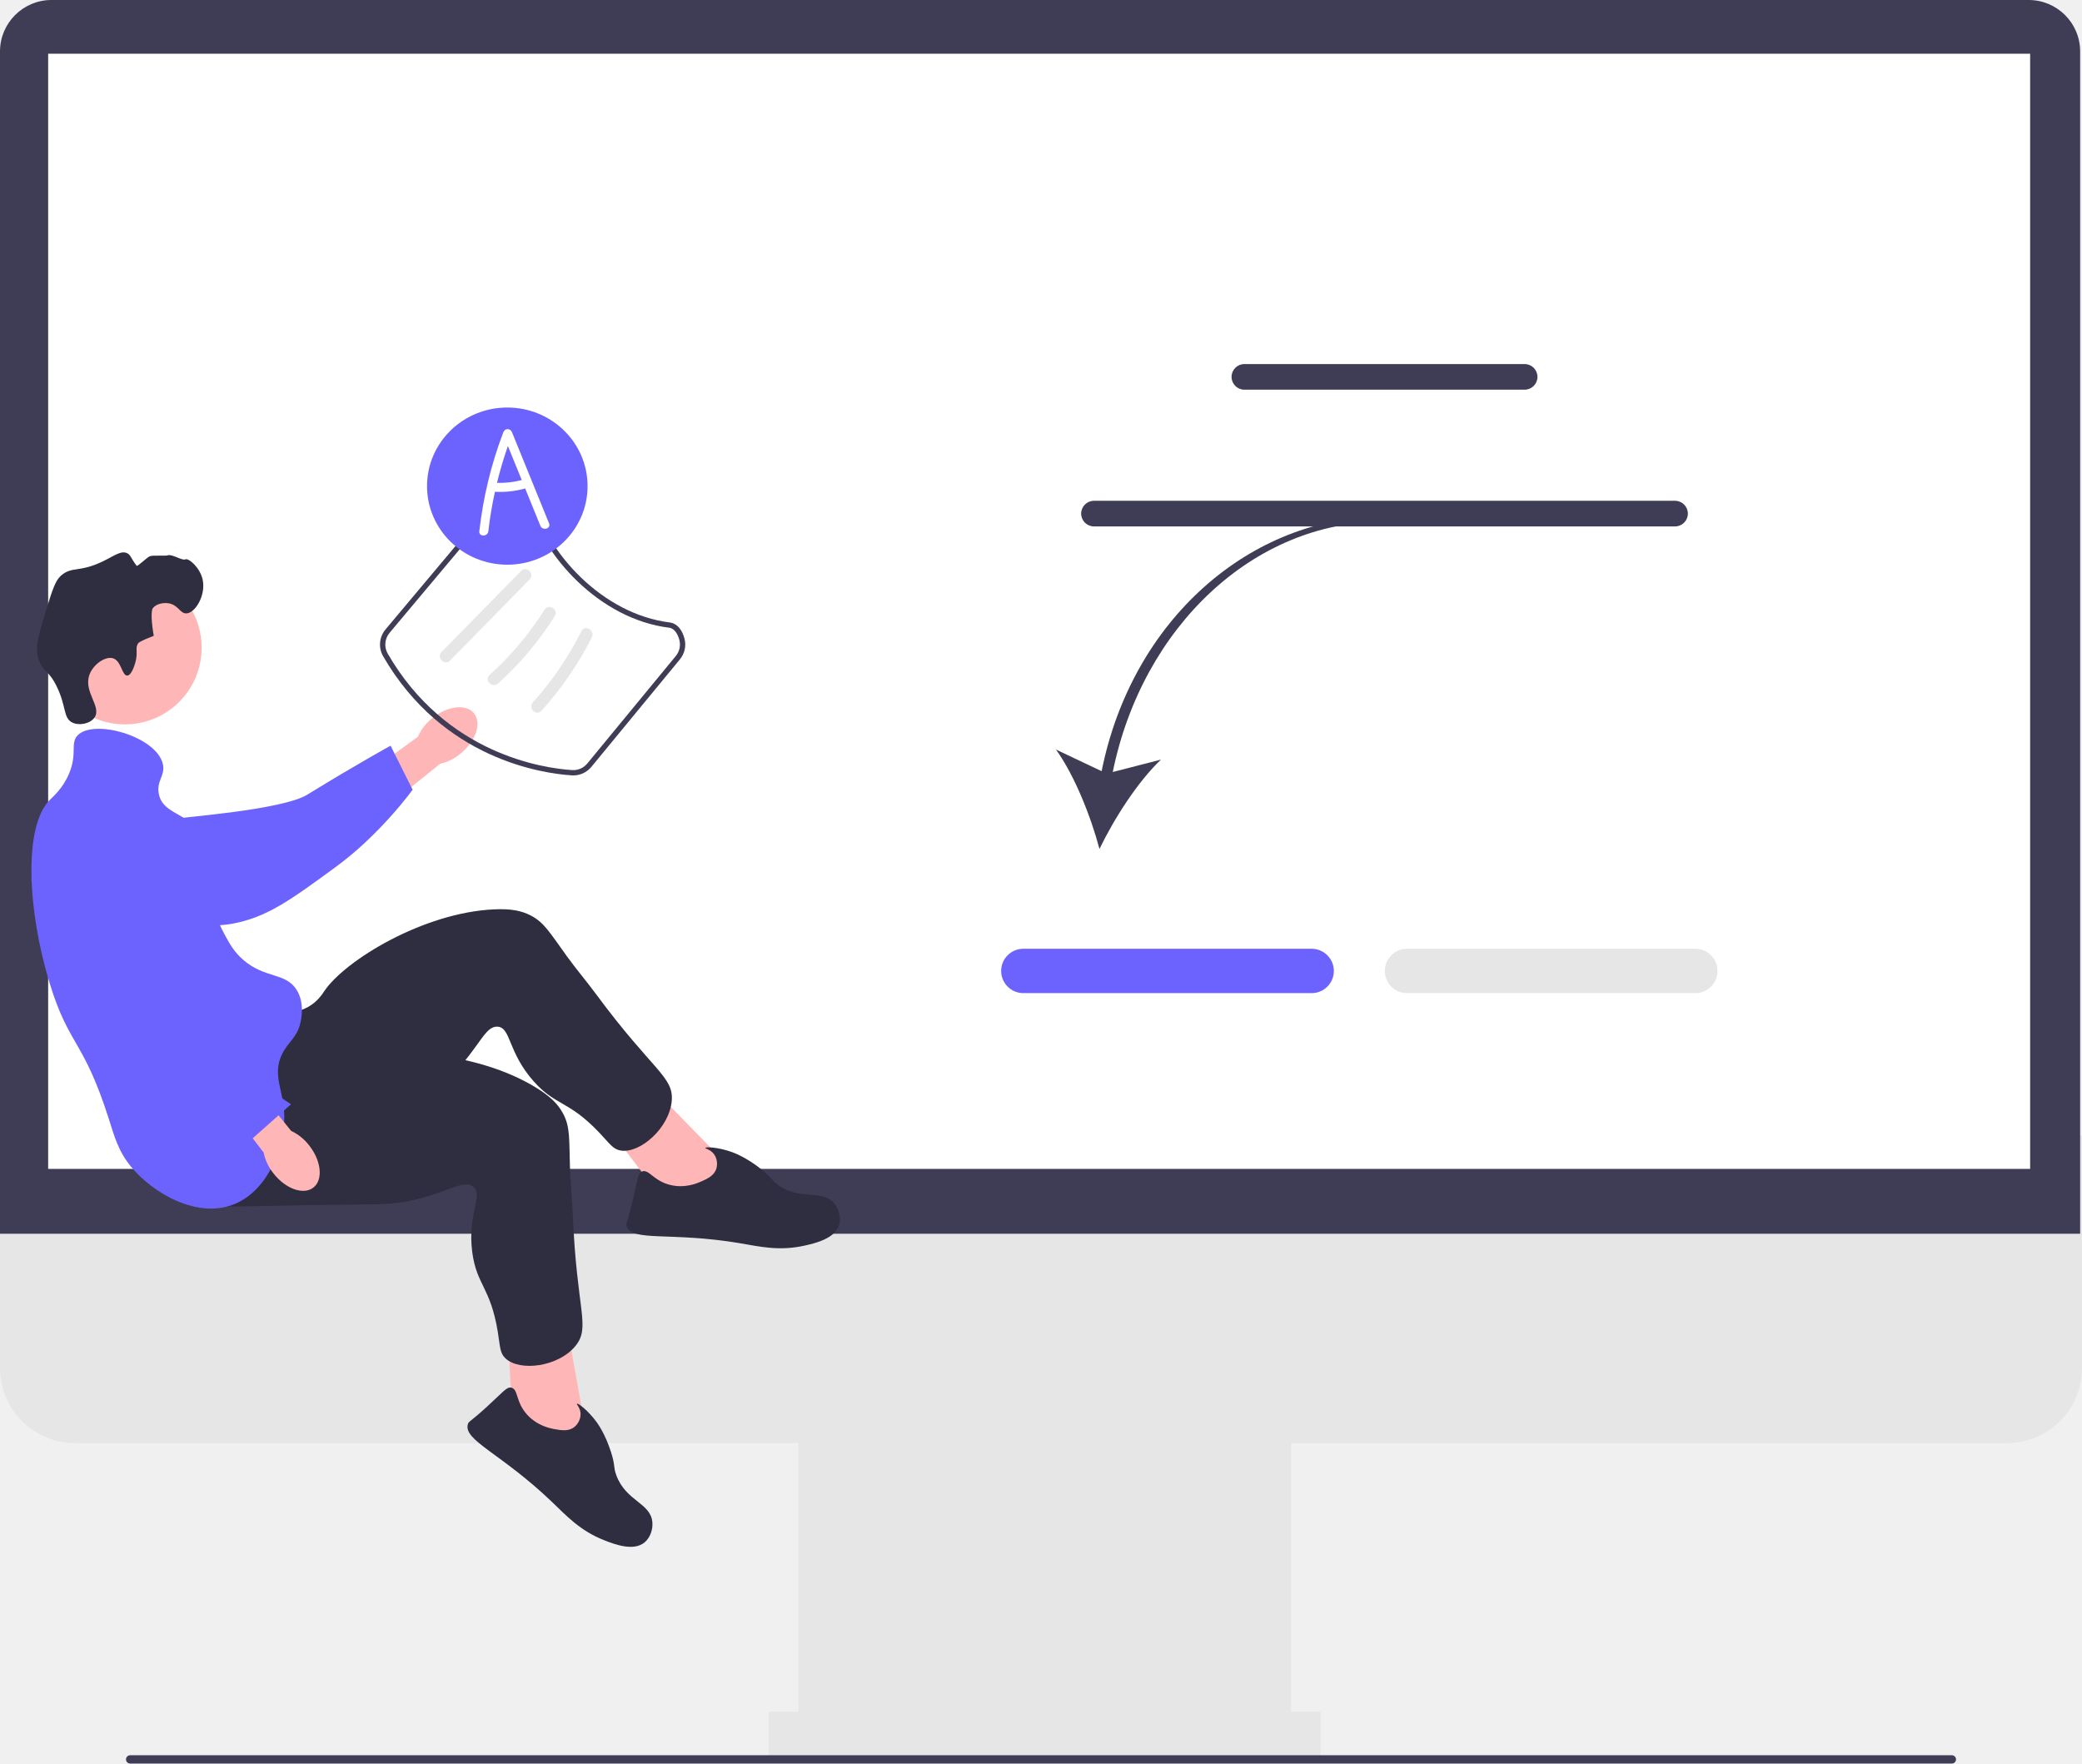
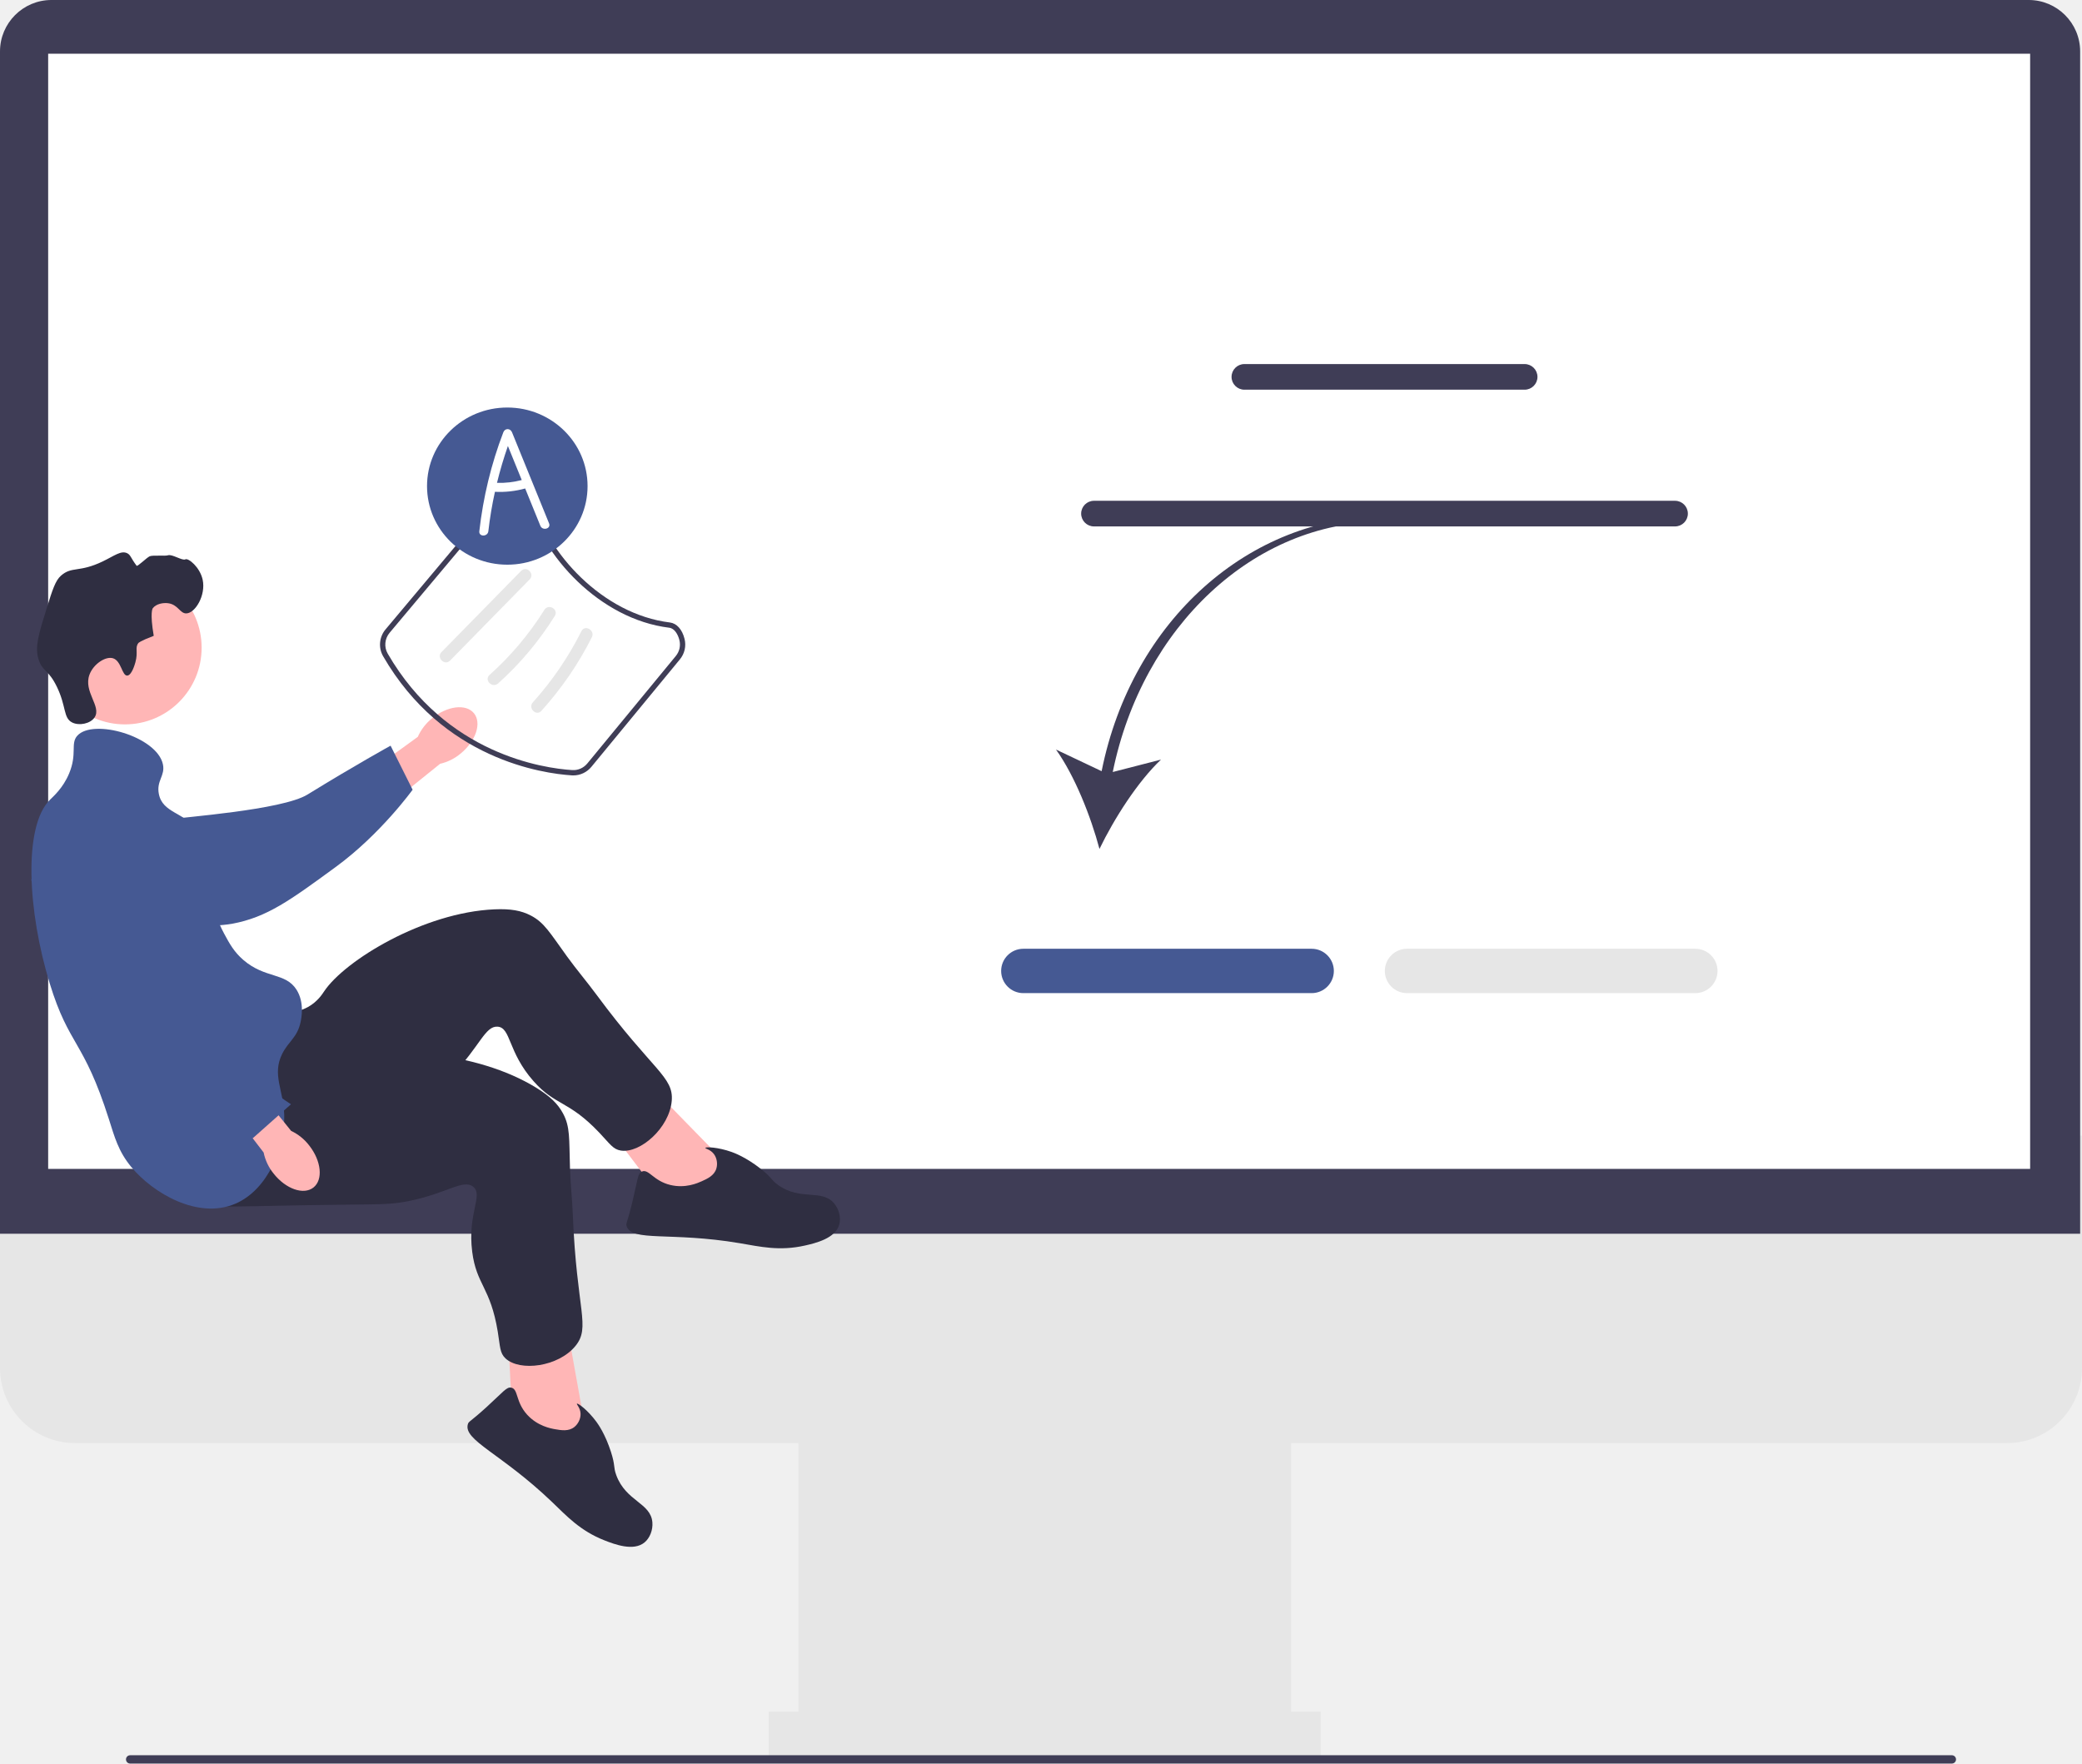
<svg xmlns="http://www.w3.org/2000/svg" width="596.912" height="505.575" viewBox="0 0 596.912 505.575" role="img" artist="Katerina Limpitsouni" source="https://undraw.co/">
  <g>
    <path d="M575.427,413.696H21.485c-11.847,0-21.485-9.638-21.485-21.485v-66.671H596.912v66.671c0,11.847-9.638,21.485-21.485,21.485Z" fill="#e6e6e6" />
    <rect x="228.887" y="402.544" width="141.262" height="100.901" fill="#e6e6e6" />
    <rect x="220.39" y="490.7" width="158.256" height="12.745" fill="#e6e6e6" />
    <path d="M596.381,353.686H0V14.744C0,6.614,6.614,0,14.744,0H581.637c8.13,0,14.744,6.614,14.744,14.744V353.686Z" fill="#3f3d56" />
    <rect x="13.808" y="15.401" width="568.234" height="319.698" fill="#fff" />
  </g>
  <g>
-     <path id="uuid-25324785-d0f2-4f1c-ad19-f4bb5410ff47-2646" d="M123.853,205.949c4.349-3.594,9.729-4.263,12.015-1.494,2.287,2.768,.614,7.924-3.737,11.519-1.718,1.46-3.761,2.487-5.958,2.995l-18.62,14.994-6.85-8.888,19.083-13.838c.914-2.062,2.308-3.875,4.066-5.288Z" fill="#ffb6b6" />
-     <path d="M16.233,239.779c-.009-.663-.003-6.447,4.279-10.103,4.919-4.199,11.86-2.5,14.294-1.904,5.624,1.377,6.085,3.79,11.366,6.268,9.88,4.637-2.499,2.264,3.38,.777,2.035-.515,31.312-2.545,38.6-7.031,14.174-8.724,23.831-14.013,23.831-14.013l6.313,12.626s-9.129,12.694-21.977,22.097c-13.179,9.646-19.769,14.469-29.783,16.332-.862,.16-22.072,3.782-39.155-8.981-3.897-2.911-11.036-8.245-11.147-16.07Z" fill="#6c63ff" />
+     <path id="uuid-25324785-d0f2-4f1c-ad19-f4bb5410ff47-276" d="M123.853,205.949c4.349-3.594,9.729-4.263,12.015-1.494,2.287,2.768,.614,7.924-3.737,11.519-1.718,1.46-3.761,2.487-5.958,2.995l-18.62,14.994-6.85-8.888,19.083-13.838c.914-2.062,2.308-3.875,4.066-5.288Z" fill="#ffb6b6" />
+     <path d="M16.233,239.779c-.009-.663-.003-6.447,4.279-10.103,4.919-4.199,11.86-2.5,14.294-1.904,5.624,1.377,6.085,3.79,11.366,6.268,9.88,4.637-2.499,2.264,3.38,.777,2.035-.515,31.312-2.545,38.6-7.031,14.174-8.724,23.831-14.013,23.831-14.013l6.313,12.626s-9.129,12.694-21.977,22.097c-13.179,9.646-19.769,14.469-29.783,16.332-.862,.16-22.072,3.782-39.155-8.981-3.897-2.911-11.036-8.245-11.147-16.07Z" fill="#455993" />
    <circle cx="35.816" cy="185.675" r="21.993" fill="#ffb6b6" />
    <g>
      <polygon points="208.055 333.43 185.405 310.246 173.714 322.442 190.588 344.671 207.326 346.586 208.055 333.43" fill="#ffb6b6" />
      <path d="M78.726,289.954c1.325,.11,5.535,.953,9.558-1.26,2.746-1.511,4.155-3.757,4.63-4.472,5.901-8.863,28.552-22.684,48.881-23.535,4.604-.193,7.634,.341,10.388,1.776,3.905,2.036,5.464,4.952,10.42,11.783,2.711,3.737,5.71,7.257,8.454,10.97,16.062,21.736,22.151,23.443,21.529,30.411-.691,7.732-9.029,15.067-14.571,14.22-2.27-.347-3.149-1.925-6.181-5.12-8.891-9.368-12.57-7.637-18.9-14.812-7.391-8.377-6.423-15.323-10.279-15.591-3.576-.249-5.095,5.677-12.729,13.548-3.493,3.602-5.98,5.254-13.559,10.511-29.511,20.473-29.982,21.912-35.937,23.544-2.606,.714-21.1,5.785-27.688-2.284-10.31-12.627,14.046-50.682,25.983-49.69Z" fill="#2f2e41" />
      <path d="M201.13,338.669c1.666-.748,3.614-1.623,4.24-3.634,.424-1.361,.18-3.039-.697-4.198-1.011-1.338-2.508-1.514-2.448-1.751,.092-.36,3.632-.22,7.517,1.154,.733,.259,4.055,1.473,8.28,4.772,3.385,2.643,2.93,3.173,5.053,4.697,6.516,4.678,12.628,.991,16.154,5.378,1.361,1.693,1.941,4.097,1.369,6.04-1.15,3.903-6.743,5.246-9.8,5.94-7.362,1.67-12.933,.307-18.752-.674-19.787-3.334-30.904-.298-32.392-4.881-.282-.868,.176-.794,1.702-7.16,1.506-6.284,1.456-8.009,2.739-8.513,1.93-.757,3.227,2.688,8.089,3.867,4.309,1.045,7.865-.552,8.944-1.036Z" fill="#2f2e41" />
    </g>
    <g>
      <polygon points="167.788 409.275 162.065 377.372 145.542 380.899 147.023 408.768 159.798 419.751 167.788 409.275" fill="#ffb6b6" />
      <path d="M85.188,300.678c1.034,.835,4.044,3.897,8.617,4.325,3.121,.292,5.548-.776,6.342-1.1,9.86-4.02,36.364-2.737,53.662,7.974,3.917,2.426,6.125,4.569,7.598,7.303,2.088,3.877,1.741,7.166,2.006,15.601,.145,4.614,.65,9.211,.835,13.824,1.085,27.005,5.165,31.836,.737,37.253-4.913,6.01-15.932,7.397-20.042,3.584-1.683-1.561-1.524-3.361-2.239-7.707-2.097-12.744-6.112-13.378-7.321-22.869-1.411-11.082,3.29-16.286,.25-18.673-2.819-2.214-7.404,1.836-18.141,4.063-4.913,1.019-7.899,.989-17.122,1.084-35.915,.369-37.113,1.295-42.957-.698-2.557-.872-20.707-7.062-21.628-17.438-1.44-16.237,40.082-34.049,49.402-26.526Z" fill="#2f2e41" />
      <path d="M159.116,409.722c1.798,.316,3.901,.687,5.549-.626,1.115-.888,1.855-2.414,1.781-3.865-.086-1.675-1.225-2.661-1.042-2.823,.279-.246,3.128,1.858,5.572,5.176,.461,.626,2.528,3.496,4.172,8.598,1.317,4.088,.643,4.27,1.543,6.723,2.765,7.53,9.893,7.911,10.347,13.521,.175,2.165-.694,4.48-2.26,5.767-3.143,2.584-8.525,.555-11.444-.588-7.029-2.752-10.874-7.009-15.138-11.087-14.5-13.87-25.404-17.6-24.062-22.228,.254-.876,.591-.558,5.429-4.969,4.775-4.354,5.703-5.81,7.046-5.506,2.023,.457,1.16,4.036,4.522,7.742,2.979,3.284,6.818,3.96,7.983,4.165Z" fill="#2f2e41" />
    </g>
    <path d="M38.815,189.879c.856-3.063-.219-4.179,.877-5.554,0-0,.441-.553,4.384-2.046h0c-1.163-6.75-.292-7.892-.292-7.892,1.004-1.316,3.015-1.634,4.384-1.461,2.896,.364,3.408,2.982,5.261,2.923,2.56-.081,5.63-5.205,4.677-9.646-.777-3.622-4.129-6.313-4.969-5.846-.833,.463-3.832-1.578-4.969-1.169-.777,.279-4.432-.092-5.261,.292-.905,.42-3.498,3.035-3.745,2.705-1.722-2.289-1.686-3.089-2.685-3.582-1.771-.874-3.696,.742-7.015,2.338-6.83,3.285-8.829,1.325-11.984,4.092-1.594,1.398-2.448,4.069-4.092,9.353-2.299,7.391-3.449,11.086-2.338,14.615,1.132,3.598,2.8,2.815,5.261,7.892,2.74,5.651,1.796,8.936,4.384,10.23,2.001,1,5.216,.364,6.43-1.461,2.079-3.125-3.294-7.352-1.461-12.276,1.125-3.023,4.595-5.315,6.723-4.677,2.406,.722,2.583,5.036,4.092,4.969,1.292-.057,2.189-3.266,2.338-3.8Z" fill="#2f2e41" />
-     <path d="M22.154,210.924c4.5-5.046,22.832,.177,24.553,8.184,.708,3.294-1.905,4.684-1.169,8.476,1.076,5.547,7.169,5.169,11.692,10.815,6.421,8.016-.194,15.852,7.015,29.229,1.54,2.859,2.839,5.268,5.554,7.6,6.23,5.351,12.027,3.516,15.199,8.476,2.372,3.71,1.397,8.282,1.169,9.353-.936,4.392-3.473,5.462-5.261,9.061-2.975,5.988,.393,10.384,.585,17.538,.239,8.951-4.517,21.358-14.03,25.429-10.687,4.574-23.577-3.001-29.814-10.523-3.722-4.488-4.802-8.628-6.43-13.738-7.277-22.837-11.388-20.772-16.953-38.875-6.362-20.695-7.612-44.941,0-52.613,1.009-1.017,3.786-3.367,5.554-7.6,2.379-5.695,.324-8.556,2.338-10.815Z" fill="#6c63ff" />
+     <path d="M22.154,210.924c4.5-5.046,22.832,.177,24.553,8.184,.708,3.294-1.905,4.684-1.169,8.476,1.076,5.547,7.169,5.169,11.692,10.815,6.421,8.016-.194,15.852,7.015,29.229,1.54,2.859,2.839,5.268,5.554,7.6,6.23,5.351,12.027,3.516,15.199,8.476,2.372,3.71,1.397,8.282,1.169,9.353-.936,4.392-3.473,5.462-5.261,9.061-2.975,5.988,.393,10.384,.585,17.538,.239,8.951-4.517,21.358-14.03,25.429-10.687,4.574-23.577-3.001-29.814-10.523-3.722-4.488-4.802-8.628-6.43-13.738-7.277-22.837-11.388-20.772-16.953-38.875-6.362-20.695-7.612-44.941,0-52.613,1.009-1.017,3.786-3.367,5.554-7.6,2.379-5.695,.324-8.556,2.338-10.815Z" fill="#455993" />
    <g>
-       <path id="uuid-91308677-eda7-42a2-9f2e-a07e84038198-2647" d="M88.653,328.391c3.489,4.433,4.03,9.827,1.208,12.047-2.822,2.22-7.937,.426-11.427-4.01-1.418-1.753-2.396-3.819-2.852-6.028l-14.547-18.971,7.517-5.733,14.911,18.503c2.04,.962,3.819,2.4,5.19,4.191Z" fill="#ffb6b6" />
-       <path d="M35.377,230.155c.647-.145,6.311-1.319,10.763,2.127,5.115,3.959,4.867,11.1,4.78,13.605-.201,5.786-2.468,6.73-3.817,12.406-2.524,10.619,2.283,20.487,4.938,25.939,.919,1.887,3.872,7.662,9.75,13.881,11.432,12.095,21.632,18.46,21.632,18.46l-10.958,9.74s-17.455-5.32-29.282-15.979c-12.132-10.934-30.789-49.619-34.657-59.043-.333-.812,4.385,12.382,13.393-6.946,2.055-4.409,5.82-12.486,13.457-14.192Z" fill="#6c63ff" />
+       <path id="uuid-91308677-eda7-42a2-9f2e-a07e84038198-277" d="M88.653,328.391c3.489,4.433,4.03,9.827,1.208,12.047-2.822,2.22-7.937,.426-11.427-4.01-1.418-1.753-2.396-3.819-2.852-6.028l-14.547-18.971,7.517-5.733,14.911,18.503c2.04,.962,3.819,2.4,5.19,4.191Z" fill="#ffb6b6" />
+       <path d="M35.377,230.155c.647-.145,6.311-1.319,10.763,2.127,5.115,3.959,4.867,11.1,4.78,13.605-.201,5.786-2.468,6.73-3.817,12.406-2.524,10.619,2.283,20.487,4.938,25.939,.919,1.887,3.872,7.662,9.75,13.881,11.432,12.095,21.632,18.46,21.632,18.46l-10.958,9.74s-17.455-5.32-29.282-15.979c-12.132-10.934-30.789-49.619-34.657-59.043-.333-.812,4.385,12.382,13.393-6.946,2.055-4.409,5.82-12.486,13.457-14.192Z" fill="#455993" />
    </g>
  </g>
  <g>
    <path d="M315.838,221.081l-13.084-6.198c5.366,7.489,9.99,19.185,12.466,28.493,4.191-8.67,10.948-19.278,17.636-25.614l-13.828,3.557c8.521-41.76,40.569-71.739,77.27-71.739l.52-1.508c-38.334,0-72.28,29.564-80.98,73.01Z" fill="#3f3d56" />
-     <path d="M376.057,284.71h-82.668c-3.506,0-6.359-2.853-6.359-6.359s2.853-6.359,6.359-6.359h82.668c3.506,0,6.359,2.853,6.359,6.359s-2.853,6.359-6.359,6.359Z" fill="#6c63ff" />
+     <path d="M376.057,284.71h-82.668c-3.506,0-6.359-2.853-6.359-6.359s2.853-6.359,6.359-6.359h82.668c3.506,0,6.359,2.853,6.359,6.359s-2.853,6.359-6.359,6.359Z" fill="#455993" />
    <path d="M486.057,284.71h-82.668c-3.506,0-6.359-2.853-6.359-6.359s2.853-6.359,6.359-6.359h82.668c3.506,0,6.359,2.853,6.359,6.359s-2.853,6.359-6.359,6.359Z" fill="#e6e6e6" />
  </g>
  <g>
    <path d="M437.118,111.717h-80.357c-2.026,0-3.674-1.648-3.674-3.674s1.648-3.674,3.674-3.674h80.357c2.026,0,3.674,1.648,3.674,3.674s-1.648,3.674-3.674,3.674Z" fill="#3f3d56" />
    <path d="M480.239,150.915h-166.598c-2.026,0-3.674-1.648-3.674-3.674s1.648-3.674,3.674-3.674h166.598c2.026,0,3.674,1.648,3.674,3.674,0,2.026-1.648,3.674-3.674,3.674Z" fill="#3f3d56" />
  </g>
  <path d="M36.121,504.385c0,.66,.53,1.19,1.19,1.19H559.601c.66,0,1.19-.53,1.19-1.19,0-.66-.53-1.19-1.19-1.19H37.311c-.66,0-1.19,.53-1.19,1.19Z" fill="#3f3d56" />
  <path d="M164.369,222.297c-.142,0-.283-.005-.425-.014-8.369-.537-37.005-4.589-54.1-34.148-1.409-2.434-1.131-5.528,.69-7.698l31.66-37.722c1.295-1.543,3.295-2.431,5.32-2.407,1.4,.033,4.715,.387,5.358,2.942,3.803,15.097,19.863,32.847,39.177,35.2,1.958,.238,3.529,1.984,4.204,4.672,.526,2.092,.04,4.248-1.335,5.916l-25.362,30.798c-1.288,1.564-3.179,2.461-5.188,2.461Zm-16.976-80.472c-1.547,0-3.052,.693-4.036,1.865l-31.66,37.722c-1.413,1.683-1.629,4.079-.54,5.962,16.719,28.907,44.705,32.868,52.884,33.393,1.67,.112,3.274-.6,4.343-1.897l25.363-30.798c1.065-1.292,1.441-2.961,1.034-4.581-.398-1.586-1.373-3.347-2.916-3.535-19.952-2.43-36.54-20.753-40.466-36.335-.318-1.262-2.232-1.755-3.918-1.795-.03-.001-.06-.001-.09-.001Z" fill="#3f3d56" />
  <path d="M129.03,189.376l22.826-23.273c1.56-1.591-.884-4.039-2.446-2.446l-22.826,23.273c-1.56,1.591,.884,4.039,2.446,2.446h0Z" fill="#e6e6e6" />
  <path d="M142.806,195.933c6.3-5.646,11.774-12.184,16.256-19.358,1.183-1.894-1.809-3.632-2.987-1.746-4.334,6.935-9.626,13.199-15.715,18.657-1.661,1.489,.792,3.929,2.446,2.446h0Z" fill="#e6e6e6" />
  <path d="M155.223,203.784c5.736-6.353,10.618-13.444,14.461-21.093,.997-1.984-1.986-3.738-2.987-1.746-3.714,7.39-8.378,14.253-13.92,20.393-1.489,1.649,.951,4.103,2.446,2.446h0Z" fill="#e6e6e6" />
  <g>
-     <ellipse cx="145.443" cy="139.357" rx="23.013" ry="22.528" fill="#6c63ff" />
+     <ellipse cx="145.443" cy="139.357" rx="23.013" ry="22.528" fill="#455993" />
    <path d="M157.417,150.043c-3.539-8.702-7.079-17.403-10.618-26.105-.489-1.202-2.02-1.244-2.497,0-3.497,9.123-5.782,18.643-6.881,28.349-.187,1.653,2.404,1.64,2.59,0,.43-3.798,1.068-7.568,1.888-11.298,2.916,.153,5.857-.174,8.671-.953,1.45,3.565,2.9,7.13,4.35,10.696,.62,1.523,3.126,.857,2.497-.688Zm-14.931-11.614c.872-3.57,1.918-7.098,3.131-10.57l3.969,9.758c-2.325,.61-4.702,.882-7.1,.811Z" fill="#fff" />
  </g>
</svg>
